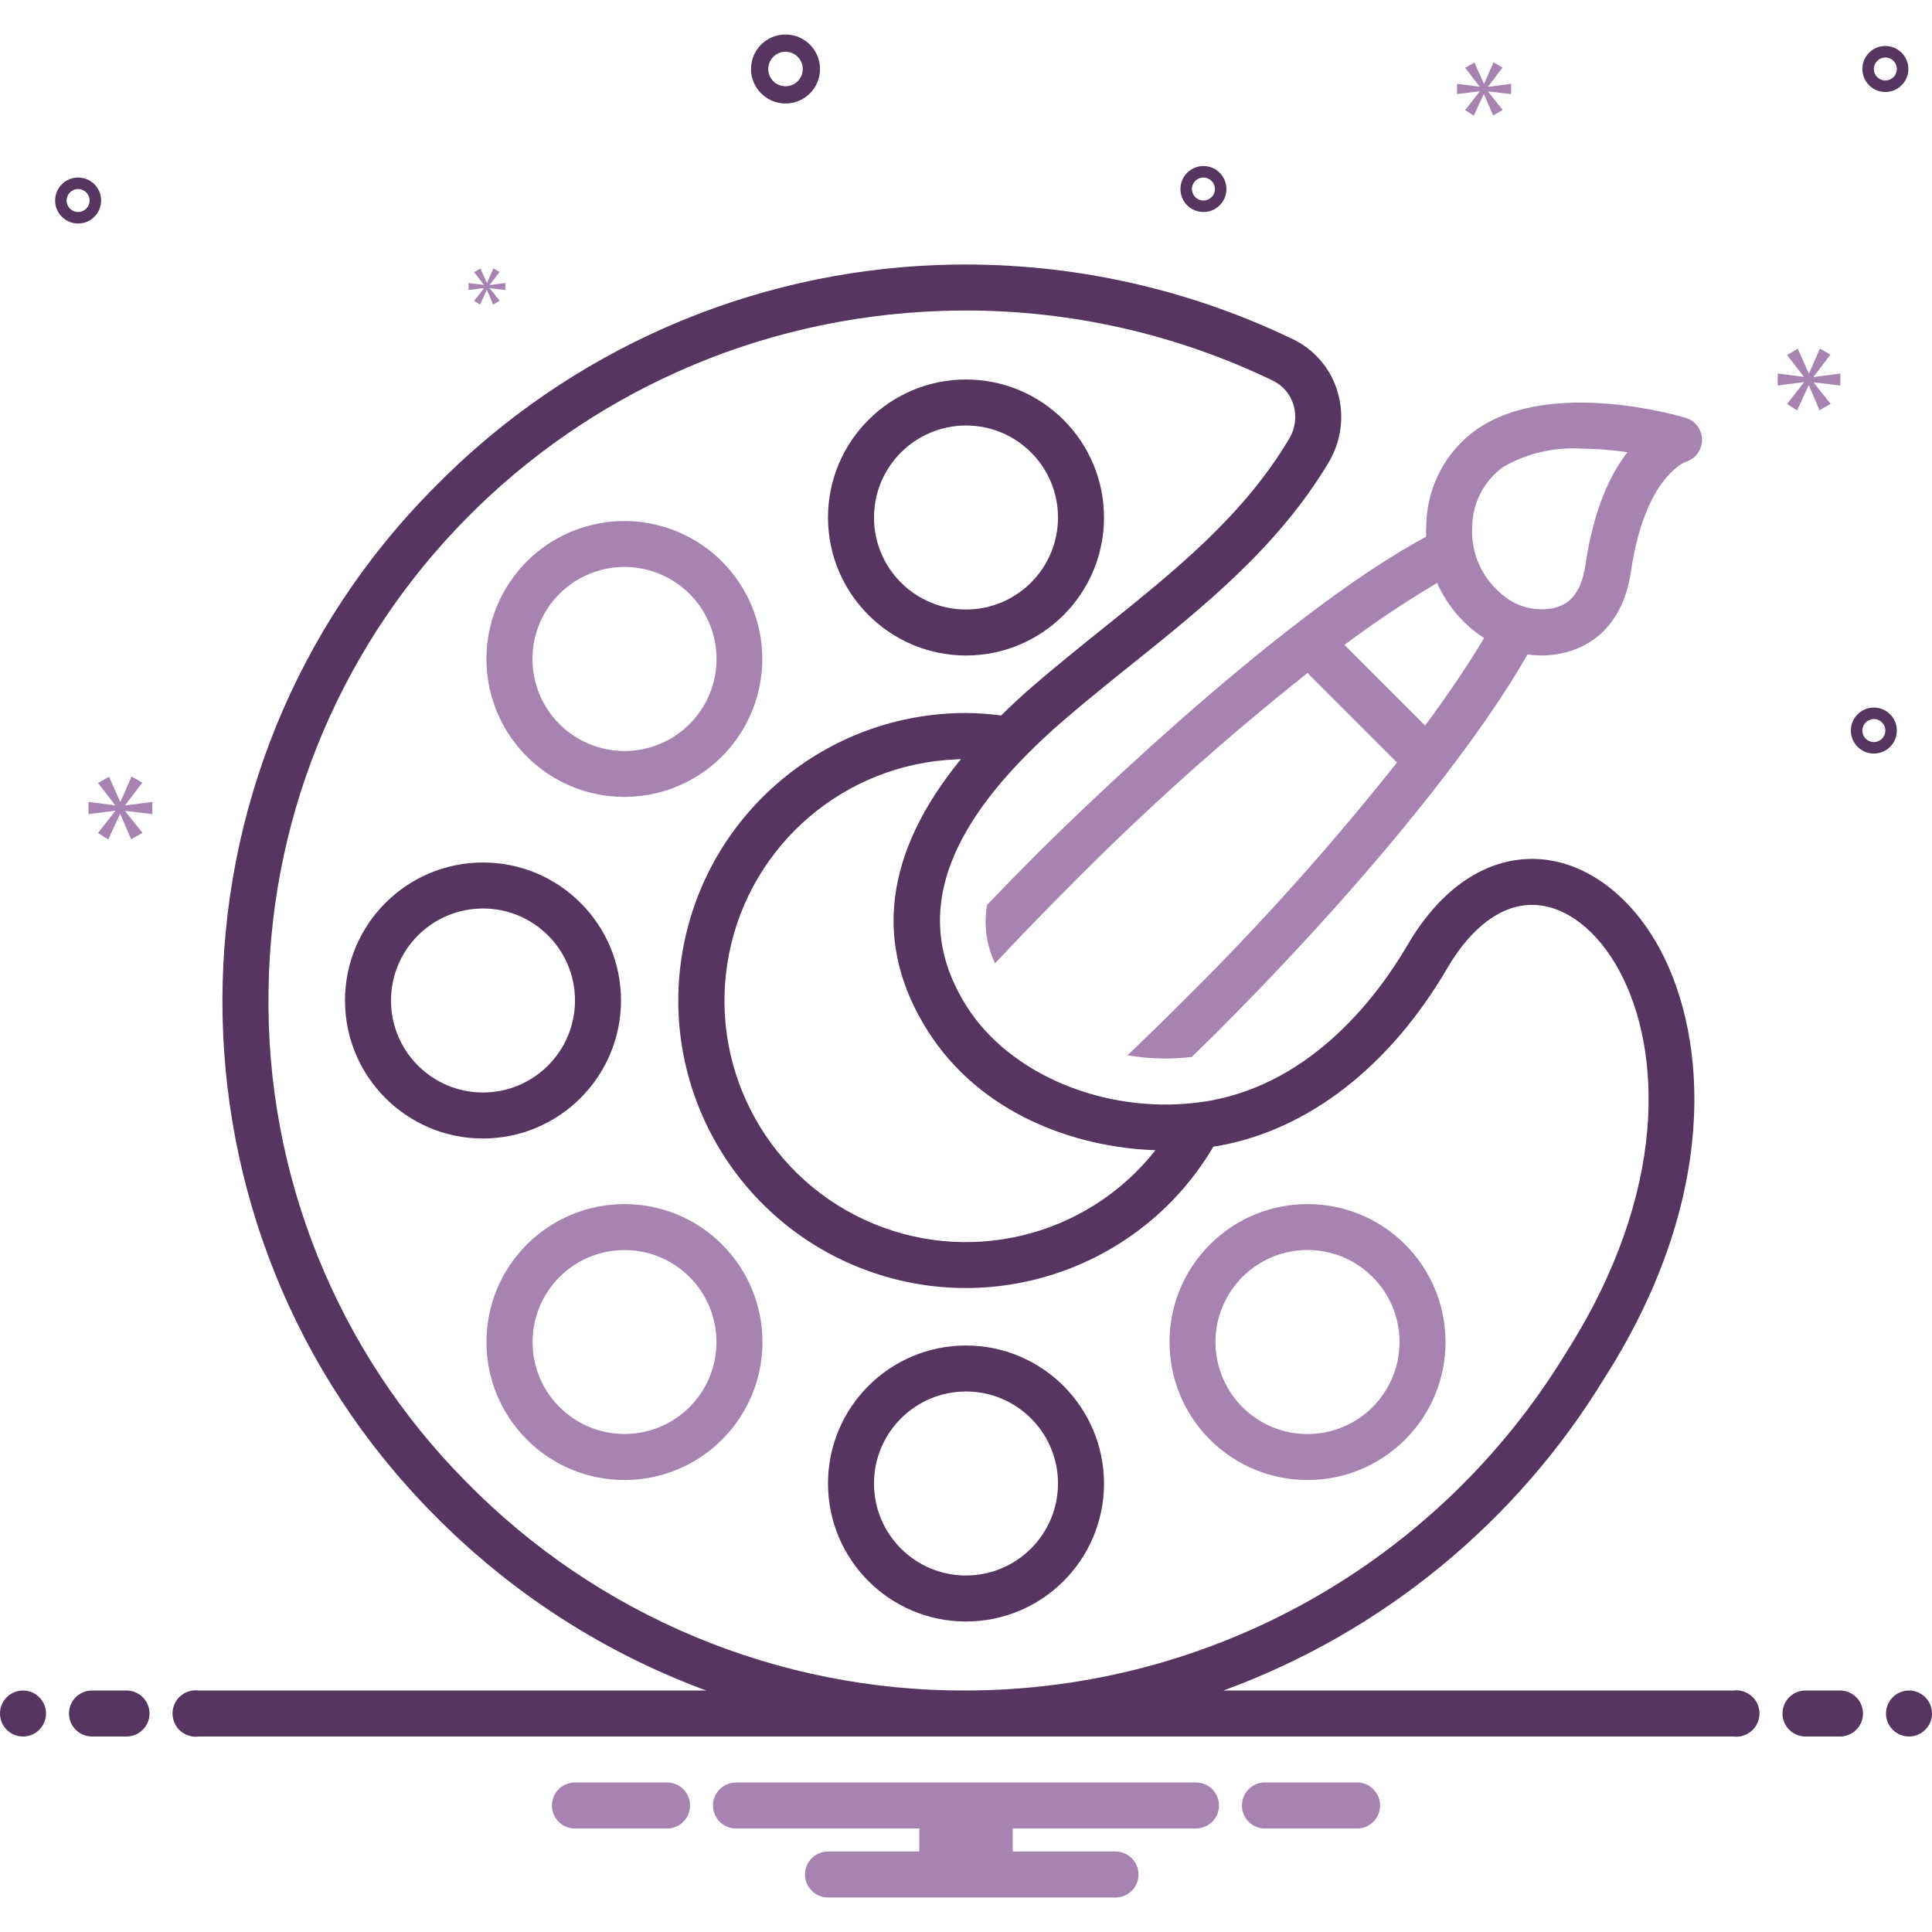
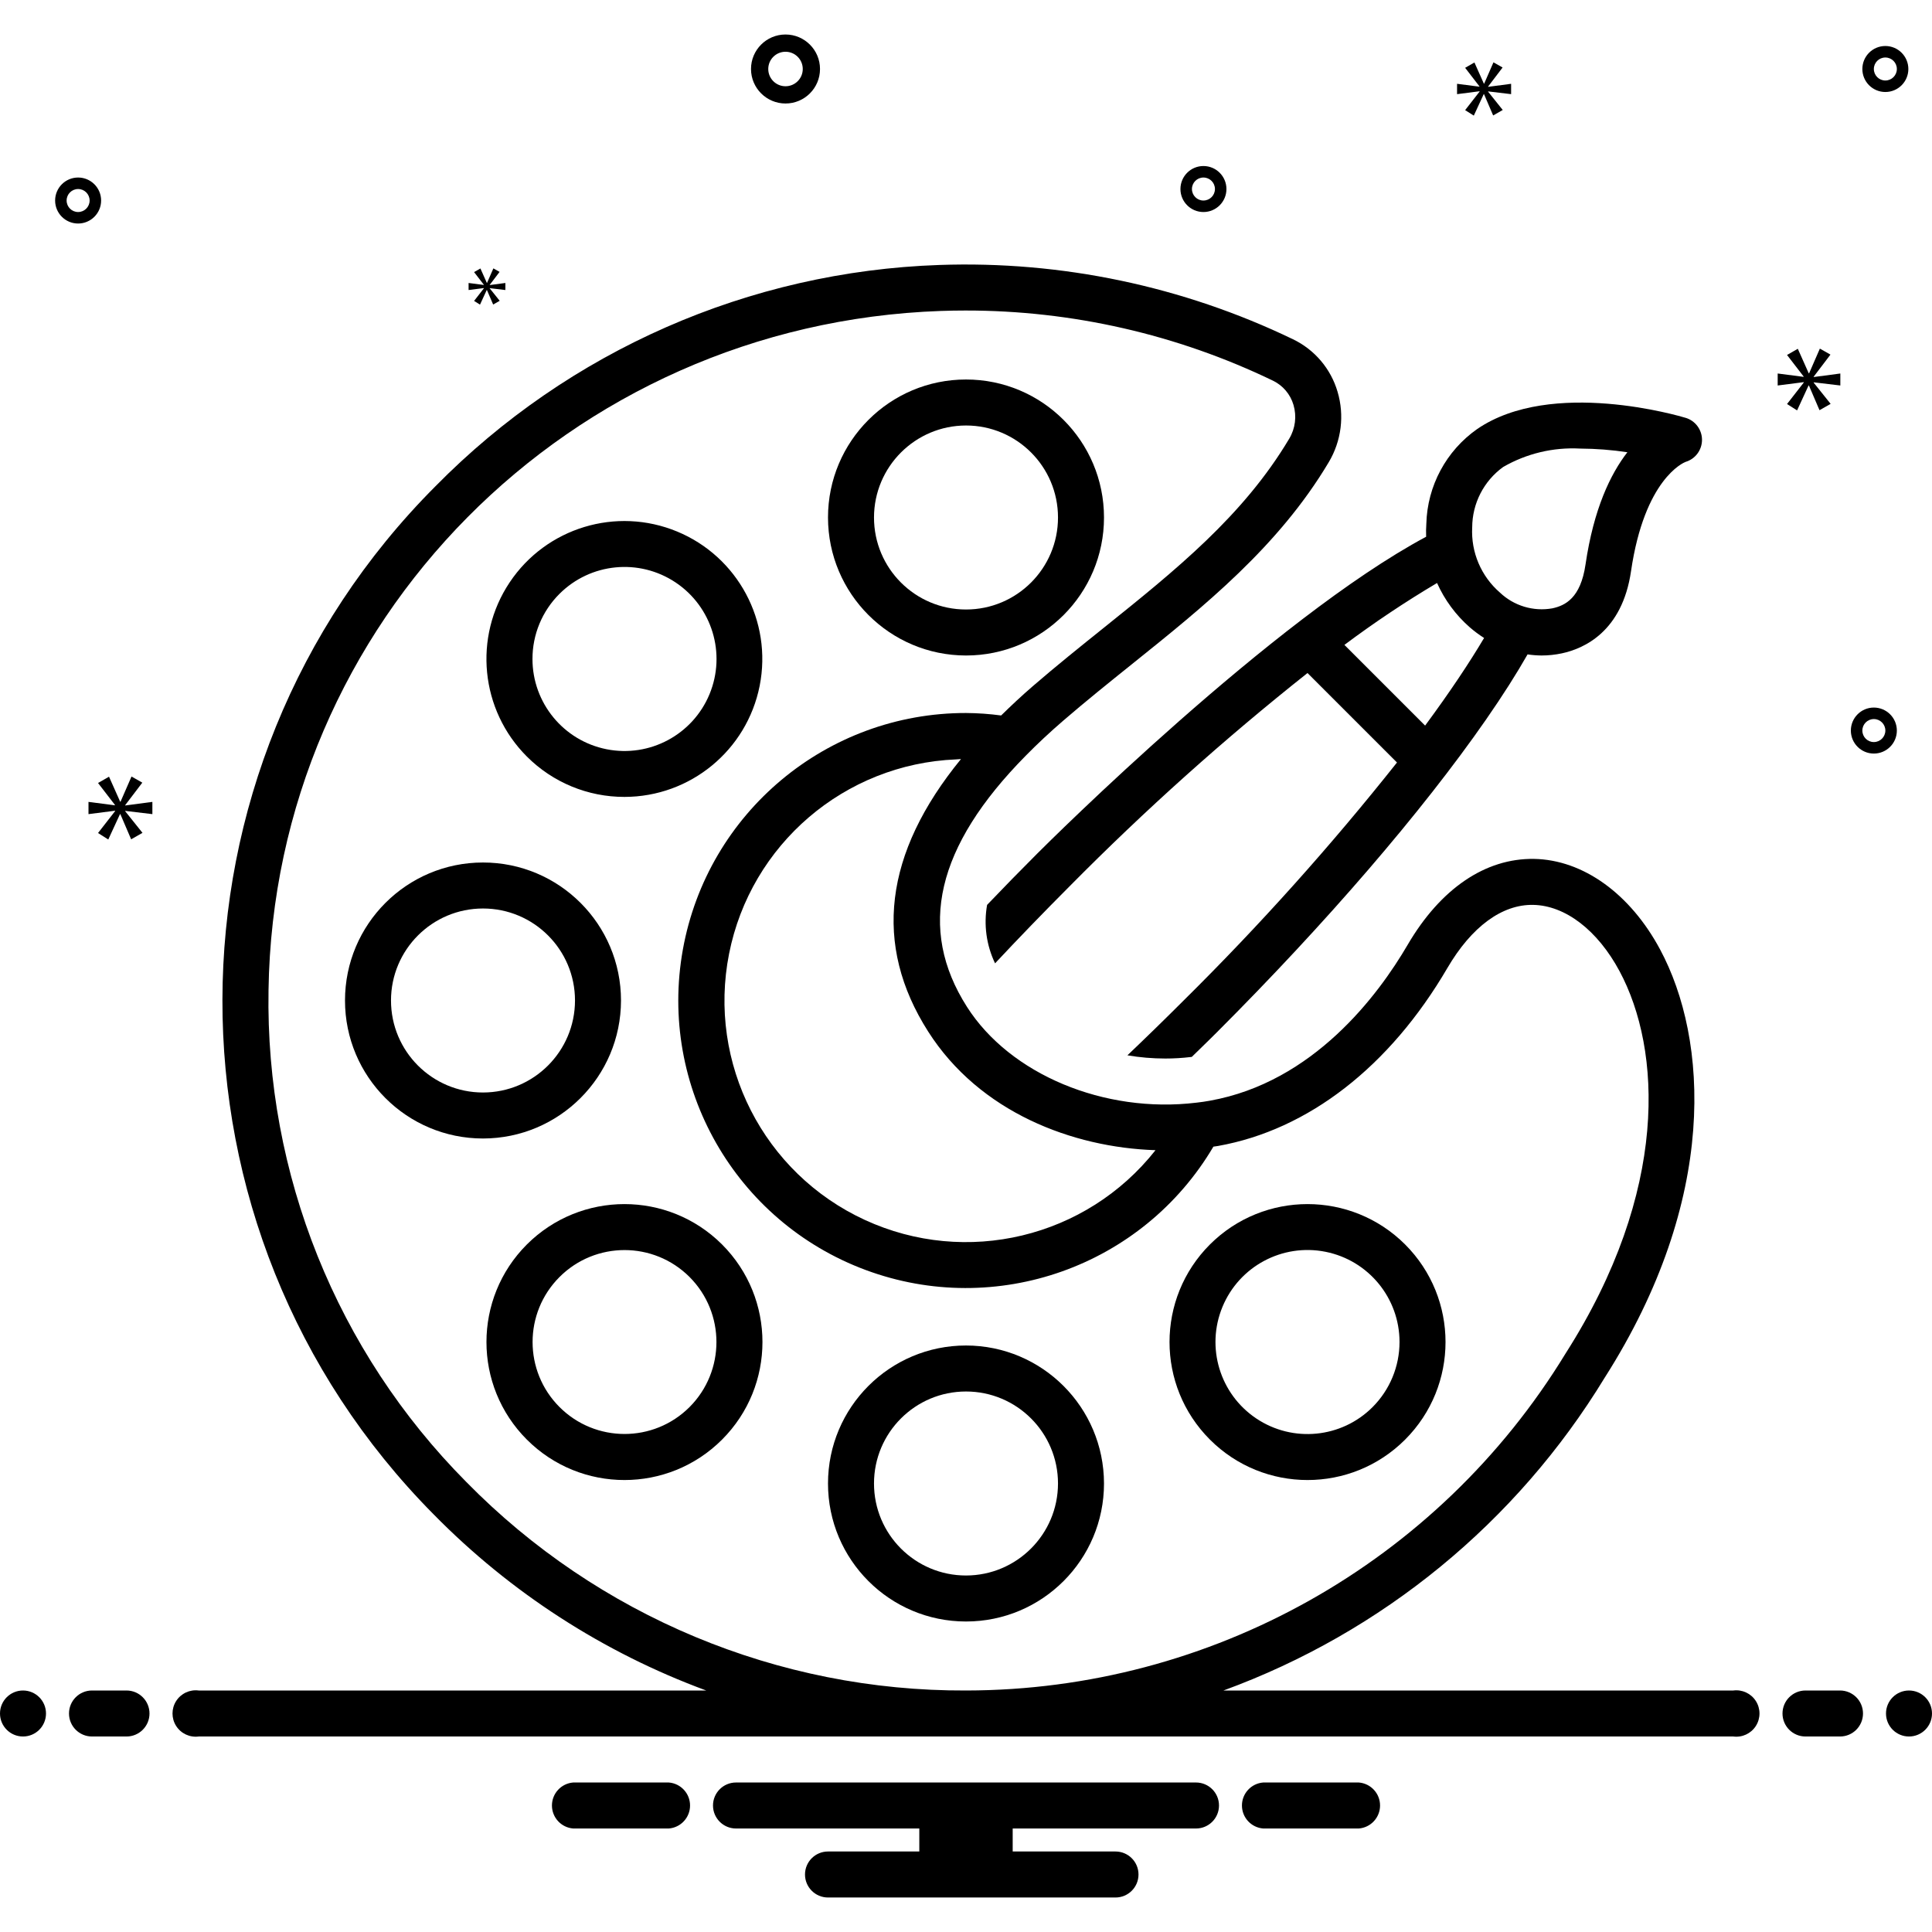
<svg xmlns="http://www.w3.org/2000/svg" data-name="Layer 1" viewBox="0 0 168 168" width="256" height="256">
-   <path fill="#563560" d="M84 57A12 12 0 1072 45 12.013 12.013 0 0084 57zm0-20a8 8 0 11-8 8A8.009 8.009 0 0184 37zM84 117a12 12 0 1012 12A12.013 12.013 0 0084 117zm0 20a8 8 0 118-8A8.009 8.009 0 0184 137zM54 87A12 12 0 1042 99 12.013 12.013 0 0054 87zM42 95a8 8 0 118-8A8.009 8.009 0 0142 95z" class="color2d4356 svgShape" />
-   <path fill="#a783b2" d="M54.301 69.296a11.994 11.994 0 10-8.485-3.509A11.964 11.964 0 0054.301 69.296zM48.645 51.645a8.002 8.002 0 11-2.343 5.657A7.975 7.975 0 0148.645 51.645zM105.213 108.213a12 12 0 1016.97 0A12.013 12.013 0 00105.213 108.213zm14.142 14.143a8.002 8.002 0 112.343-5.657A8.009 8.009 0 01119.355 122.355zM45.816 108.213a12 12 0 1016.97 0A12.013 12.013 0 0045.816 108.213zM59.959 122.355a7.996 7.996 0 110-11.314A8.009 8.009 0 0159.959 122.355zM146.581 36.335c-.472-.143-11.647-3.462-18.127.97a10.392 10.392 0 00-4.425 8.247 10.225 10.225 0 00-.017 1.121C110.734 53.783 91.314 73.104 90.209 74.21q-2.238 2.238-4.375 4.476a8.387 8.387 0 00.693 5.082q3.039-3.25 6.51-6.73A230.796 230.796 0 01113.696 58.524l7.781 7.781A230.933 230.933 0 01102.962 86.962c-1.683 1.682-3.322 3.278-4.925 4.805a19.672 19.672 0 003.296.279 18.494 18.494 0 002.215-.132c.031-.004.057-.008.087-.011 1.189-1.151 1.961-1.919 2.155-2.113 9.544-9.544 17.857-19.199 23.41-27.189 1.502-2.161 2.686-4.039 3.632-5.697a8.672 8.672 0 001.213.095 8.495 8.495 0 001.772-.187c1.915-.409 5.241-1.88 6.011-7.14 1.175-8.033 4.57-9.441 4.742-9.507a2 2 0 00.011-3.831zM123.923 63.095l-7.017-7.017a90.462 90.462 0 018.055-5.383 11.209 11.209 0 002.839 3.848 10.601 10.601 0 001.251.933C127.771 57.633 126.072 60.185 123.923 63.095zm13.947-14.002c-.427 2.919-1.768 3.567-2.888 3.807a5.276 5.276 0 01-4.55-1.369 7.017 7.017 0 01-2.415-5.675 6.505 6.505 0 012.69-5.247 12.077 12.077 0 016.701-1.602 28.489 28.489 0 014.103.319C140.047 41.213 138.58 44.245 137.87 49.094z" class="color0bceb2 svgShape" />
-   <path fill="#563560" d="M68.305 9a3 3 0 10-3-3A3.003 3.003 0 0068.305 9zm0-4.5a1.5 1.5 0 11-1.5 1.5A1.501 1.501 0 0168.305 4.5zM162.944 61.527a2 2 0 102 2A2.002 2.002 0 00162.944 61.527zm0 3a1 1 0 111-1A1.001 1.001 0 01162.944 64.527zM104.647 14.437a2 2 0 102 2A2.002 2.002 0 00104.647 14.437zm0 3a1 1 0 111-1A1.001 1.001 0 01104.647 17.437zM163.944 4a2 2 0 102 2A2.002 2.002 0 00163.944 4zm0 3a1 1 0 111-1A1.001 1.001 0 01163.944 7zM8.793 17.437a2 2 0 10-2 2A2.002 2.002 0 008.793 17.437zm-3 0a1 1 0 111 1A1.001 1.001 0 015.793 17.437z" class="color2d4356 svgShape" />
-   <polygon fill="#a783b2" points="10.888 70.011 12.375 68.056 11.436 67.524 10.481 69.714 10.45 69.714 9.48 67.539 8.525 68.087 9.996 69.996 9.996 70.027 7.695 69.73 7.695 70.794 10.011 70.497 10.011 70.528 8.525 72.436 9.416 73 10.434 70.794 10.465 70.794 11.404 72.984 12.39 72.421 10.888 70.543 10.888 70.512 13.25 70.794 13.25 69.73 10.888 70.042 10.888 70.011" class="color0bceb2 svgShape" />
-   <polygon fill="#a783b2" points="42.081 25.067 41.225 26.166 41.739 26.49 42.325 25.22 42.342 25.22 42.883 26.481 43.451 26.157 42.586 25.075 42.586 25.057 43.946 25.22 43.946 24.607 42.586 24.787 42.586 24.769 43.442 23.643 42.902 23.337 42.352 24.598 42.334 24.598 41.775 23.345 41.225 23.661 42.072 24.76 42.072 24.778 40.747 24.607 40.747 25.22 42.081 25.049 42.081 25.067" class="color0bceb2 svgShape" />
-   <polygon fill="#a783b2" points="160.029 33.521 160.029 32.478 157.712 32.785 157.712 32.754 159.17 30.836 158.249 30.314 157.313 32.462 157.282 32.462 156.331 30.329 155.394 30.867 156.837 32.739 156.837 32.77 154.581 32.478 154.581 33.521 156.852 33.23 156.852 33.261 155.394 35.133 156.269 35.686 157.267 33.521 157.297 33.521 158.218 35.67 159.185 35.118 157.712 33.276 157.712 33.245 160.029 33.521" class="color0bceb2 svgShape" />
-   <polygon fill="#a783b2" points="129.402 7.525 130.66 5.87 129.866 5.42 129.059 7.273 129.032 7.273 128.211 5.433 127.403 5.897 128.648 7.512 128.648 7.538 126.701 7.287 126.701 8.187 128.661 7.935 128.661 7.962 127.403 9.577 128.157 10.054 129.019 8.187 129.045 8.187 129.839 10.04 130.673 9.564 129.402 7.975 129.402 7.948 131.401 8.187 131.401 7.287 129.402 7.551 129.402 7.525" class="color0bceb2 svgShape" />
-   <circle cx="2" cy="149" r="2" fill="#563560" class="color2d4356 svgShape" />
-   <path fill="#563560" d="M11 147H8a2 2 0 000 4h3a2 2 0 000-4zM160 147h-3a2 2 0 000 4h3a2 2 0 000-4z" class="color2d4356 svgShape" />
-   <circle cx="166" cy="149" r="2" fill="#563560" class="color2d4356 svgShape" />
-   <path fill="#a783b2" d="M118.154 155h-8.308a2.006 2.006 0 000 4h8.308a2.006 2.006 0 000-4zM58.154 155H49.846a2.006 2.006 0 000 4h8.308a2.006 2.006 0 000-4zM104 155H64a2 2 0 000 4H79.94v2H72a2 2 0 000 4H97a2 2 0 000-4H88.06v-2H104a2 2 0 000-4z" class="color0bceb2 svgShape" />
-   <path fill="#563560" d="M150.721,147H106.388a64.883,64.883,0,0,0,33.141-27.186c9.933-15.579,9.006-29.458,4.826-37.254-2.602-4.852-6.697-7.795-10.956-7.873-4.227-.068-8.132,2.575-10.996,7.473-2.556,4.372-8.188,11.945-17.2,13.554-.383.071-.767.125-1.174.171-7.995.965-16.198-2.456-19.943-8.33-4.343-6.81-2.676-13.95,5.101-21.834,1.003-1.021,2.099-2.046,3.26-3.047,1.966-1.697,4.018-3.344,6.001-4.936,6.262-5.024,12.738-10.221,17.101-17.556a7.681,7.681,0,0,0,.76-6.119,7.359,7.359,0,0,0-3.875-4.562,65.565,65.565,0,0,0-30.753-6.46A64.574,64.574,0,0,0,37.877,42.272a63.387,63.387,0,0,0-.179,89.402A64.492,64.492,0,0,0,61.41,147H17.279a2.017,2.017,0,1,0,0,4H150.721a2.017,2.017,0,1,0,0-4ZM80.713,89.705c4.47,7.013,12.548,10.075,19.755,10.311.004.001-.001.009.004.009A20.996,20.996,0,1,1,83.132,66.035c.16-.011.293-.021.432-.031C76.868,74.193,75.896,82.152,80.713,89.705ZM40.548,128.867A59.251,59.251,0,0,1,23.35,86.1c.468-31.997,26.15-57.939,58.469-59.061q1.066-.037,2.131-.037A61.397,61.397,0,0,1,110.688,33.1a3.405,3.405,0,0,1,1.79,2.112,3.676,3.676,0,0,1-.367,2.926c-3.993,6.713-9.906,11.458-16.166,16.481-2.011,1.613-4.091,3.282-6.11,5.026-.979.843-1.9,1.706-2.78,2.57A24.203,24.203,0,0,0,84,62a25,25,0,1,0,21.513,37.708c.135-.022.277-.035.409-.06,7.84-1.399,14.92-6.893,19.935-15.469,2.101-3.594,4.76-5.549,7.469-5.493,2.791.052,5.596,2.206,7.504,5.764,3.647,6.801,4.331,19.104-4.686,33.233l-.026.042A61.145,61.145,0,0,1,84.01,147,60.534,60.534,0,0,1,40.548,128.867Z" class="color2d4356 svgShape" />
+   <path fill="#000" d="M84 57A12 12 0 1072 45 12.013 12.013 0 0084 57zm0-20a8 8 0 11-8 8A8.009 8.009 0 0184 37zM84 117a12 12 0 1012 12A12.013 12.013 0 0084 117zm0 20a8 8 0 118-8A8.009 8.009 0 0184 137zM54 87A12 12 0 1042 99 12.013 12.013 0 0054 87zM42 95a8 8 0 118-8A8.009 8.009 0 0142 95z" class="color2d4356 svgShape" />
+   <path fill="#000" d="M54.301 69.296a11.994 11.994 0 10-8.485-3.509A11.964 11.964 0 0054.301 69.296zM48.645 51.645a8.002 8.002 0 11-2.343 5.657A7.975 7.975 0 0148.645 51.645zM105.213 108.213a12 12 0 1016.97 0A12.013 12.013 0 00105.213 108.213zm14.142 14.143a8.002 8.002 0 112.343-5.657A8.009 8.009 0 01119.355 122.355zM45.816 108.213a12 12 0 1016.97 0A12.013 12.013 0 0045.816 108.213zM59.959 122.355a7.996 7.996 0 110-11.314A8.009 8.009 0 0159.959 122.355zM146.581 36.335c-.472-.143-11.647-3.462-18.127.97a10.392 10.392 0 00-4.425 8.247 10.225 10.225 0 00-.017 1.121C110.734 53.783 91.314 73.104 90.209 74.21q-2.238 2.238-4.375 4.476a8.387 8.387 0 00.693 5.082q3.039-3.25 6.51-6.73A230.796 230.796 0 01113.696 58.524l7.781 7.781A230.933 230.933 0 01102.962 86.962c-1.683 1.682-3.322 3.278-4.925 4.805a19.672 19.672 0 003.296.279 18.494 18.494 0 002.215-.132c.031-.004.057-.008.087-.011 1.189-1.151 1.961-1.919 2.155-2.113 9.544-9.544 17.857-19.199 23.41-27.189 1.502-2.161 2.686-4.039 3.632-5.697a8.672 8.672 0 001.213.095 8.495 8.495 0 001.772-.187c1.915-.409 5.241-1.88 6.011-7.14 1.175-8.033 4.57-9.441 4.742-9.507a2 2 0 00.011-3.831zM123.923 63.095l-7.017-7.017a90.462 90.462 0 018.055-5.383 11.209 11.209 0 002.839 3.848 10.601 10.601 0 001.251.933C127.771 57.633 126.072 60.185 123.923 63.095zm13.947-14.002c-.427 2.919-1.768 3.567-2.888 3.807a5.276 5.276 0 01-4.55-1.369 7.017 7.017 0 01-2.415-5.675 6.505 6.505 0 012.69-5.247 12.077 12.077 0 016.701-1.602 28.489 28.489 0 014.103.319C140.047 41.213 138.58 44.245 137.87 49.094z" class="color0bceb2 svgShape" />
+   <path fill="#000" d="M68.305 9a3 3 0 10-3-3A3.003 3.003 0 0068.305 9zm0-4.5a1.5 1.5 0 11-1.5 1.5A1.501 1.501 0 0168.305 4.5zM162.944 61.527a2 2 0 102 2A2.002 2.002 0 00162.944 61.527zm0 3a1 1 0 111-1A1.001 1.001 0 01162.944 64.527zM104.647 14.437a2 2 0 102 2A2.002 2.002 0 00104.647 14.437zm0 3a1 1 0 111-1A1.001 1.001 0 01104.647 17.437zM163.944 4a2 2 0 102 2A2.002 2.002 0 00163.944 4zm0 3a1 1 0 111-1A1.001 1.001 0 01163.944 7zM8.793 17.437a2 2 0 10-2 2A2.002 2.002 0 008.793 17.437zm-3 0a1 1 0 111 1A1.001 1.001 0 015.793 17.437z" class="color2d4356 svgShape" />
+   <polygon fill="#000" points="10.888 70.011 12.375 68.056 11.436 67.524 10.481 69.714 10.45 69.714 9.48 67.539 8.525 68.087 9.996 69.996 9.996 70.027 7.695 69.73 7.695 70.794 10.011 70.497 10.011 70.528 8.525 72.436 9.416 73 10.434 70.794 10.465 70.794 11.404 72.984 12.39 72.421 10.888 70.543 10.888 70.512 13.25 70.794 13.25 69.73 10.888 70.042 10.888 70.011" class="color0bceb2 svgShape" />
+   <polygon fill="#000" points="42.081 25.067 41.225 26.166 41.739 26.49 42.325 25.22 42.342 25.22 42.883 26.481 43.451 26.157 42.586 25.075 42.586 25.057 43.946 25.22 43.946 24.607 42.586 24.787 42.586 24.769 43.442 23.643 42.902 23.337 42.352 24.598 42.334 24.598 41.775 23.345 41.225 23.661 42.072 24.76 42.072 24.778 40.747 24.607 40.747 25.22 42.081 25.049 42.081 25.067" class="color0bceb2 svgShape" />
+   <polygon fill="#000" points="160.029 33.521 160.029 32.478 157.712 32.785 157.712 32.754 159.17 30.836 158.249 30.314 157.313 32.462 157.282 32.462 156.331 30.329 155.394 30.867 156.837 32.739 156.837 32.77 154.581 32.478 154.581 33.521 156.852 33.23 156.852 33.261 155.394 35.133 156.269 35.686 157.267 33.521 157.297 33.521 158.218 35.67 159.185 35.118 157.712 33.276 157.712 33.245 160.029 33.521" class="color0bceb2 svgShape" />
+   <polygon fill="#000" points="129.402 7.525 130.66 5.87 129.866 5.42 129.059 7.273 129.032 7.273 128.211 5.433 127.403 5.897 128.648 7.512 128.648 7.538 126.701 7.287 126.701 8.187 128.661 7.935 128.661 7.962 127.403 9.577 128.157 10.054 129.019 8.187 129.045 8.187 129.839 10.04 130.673 9.564 129.402 7.975 129.402 7.948 131.401 8.187 131.401 7.287 129.402 7.551 129.402 7.525" class="color0bceb2 svgShape" />
+   <circle cx="2" cy="149" r="2" fill="#000" class="color2d4356 svgShape" />
+   <path fill="#000" d="M11 147H8a2 2 0 000 4h3a2 2 0 000-4zM160 147h-3a2 2 0 000 4h3a2 2 0 000-4z" class="color2d4356 svgShape" />
+   <circle cx="166" cy="149" r="2" fill="#000" class="color2d4356 svgShape" />
+   <path fill="#000" d="M118.154 155h-8.308a2.006 2.006 0 000 4h8.308a2.006 2.006 0 000-4zM58.154 155H49.846a2.006 2.006 0 000 4h8.308a2.006 2.006 0 000-4zM104 155H64a2 2 0 000 4H79.94v2H72a2 2 0 000 4H97a2 2 0 000-4H88.06v-2H104a2 2 0 000-4z" class="color0bceb2 svgShape" />
+   <path fill="#000" d="M150.721,147H106.388a64.883,64.883,0,0,0,33.141-27.186c9.933-15.579,9.006-29.458,4.826-37.254-2.602-4.852-6.697-7.795-10.956-7.873-4.227-.068-8.132,2.575-10.996,7.473-2.556,4.372-8.188,11.945-17.2,13.554-.383.071-.767.125-1.174.171-7.995.965-16.198-2.456-19.943-8.33-4.343-6.81-2.676-13.95,5.101-21.834,1.003-1.021,2.099-2.046,3.26-3.047,1.966-1.697,4.018-3.344,6.001-4.936,6.262-5.024,12.738-10.221,17.101-17.556a7.681,7.681,0,0,0,.76-6.119,7.359,7.359,0,0,0-3.875-4.562,65.565,65.565,0,0,0-30.753-6.46A64.574,64.574,0,0,0,37.877,42.272a63.387,63.387,0,0,0-.179,89.402A64.492,64.492,0,0,0,61.41,147H17.279a2.017,2.017,0,1,0,0,4H150.721a2.017,2.017,0,1,0,0-4ZM80.713,89.705c4.47,7.013,12.548,10.075,19.755,10.311.004.001-.001.009.004.009A20.996,20.996,0,1,1,83.132,66.035c.16-.011.293-.021.432-.031C76.868,74.193,75.896,82.152,80.713,89.705ZM40.548,128.867A59.251,59.251,0,0,1,23.35,86.1c.468-31.997,26.15-57.939,58.469-59.061q1.066-.037,2.131-.037A61.397,61.397,0,0,1,110.688,33.1a3.405,3.405,0,0,1,1.79,2.112,3.676,3.676,0,0,1-.367,2.926c-3.993,6.713-9.906,11.458-16.166,16.481-2.011,1.613-4.091,3.282-6.11,5.026-.979.843-1.9,1.706-2.78,2.57A24.203,24.203,0,0,0,84,62a25,25,0,1,0,21.513,37.708c.135-.022.277-.035.409-.06,7.84-1.399,14.92-6.893,19.935-15.469,2.101-3.594,4.76-5.549,7.469-5.493,2.791.052,5.596,2.206,7.504,5.764,3.647,6.801,4.331,19.104-4.686,33.233l-.026.042A61.145,61.145,0,0,1,84.01,147,60.534,60.534,0,0,1,40.548,128.867Z" class="color2d4356 svgShape" />
</svg>
